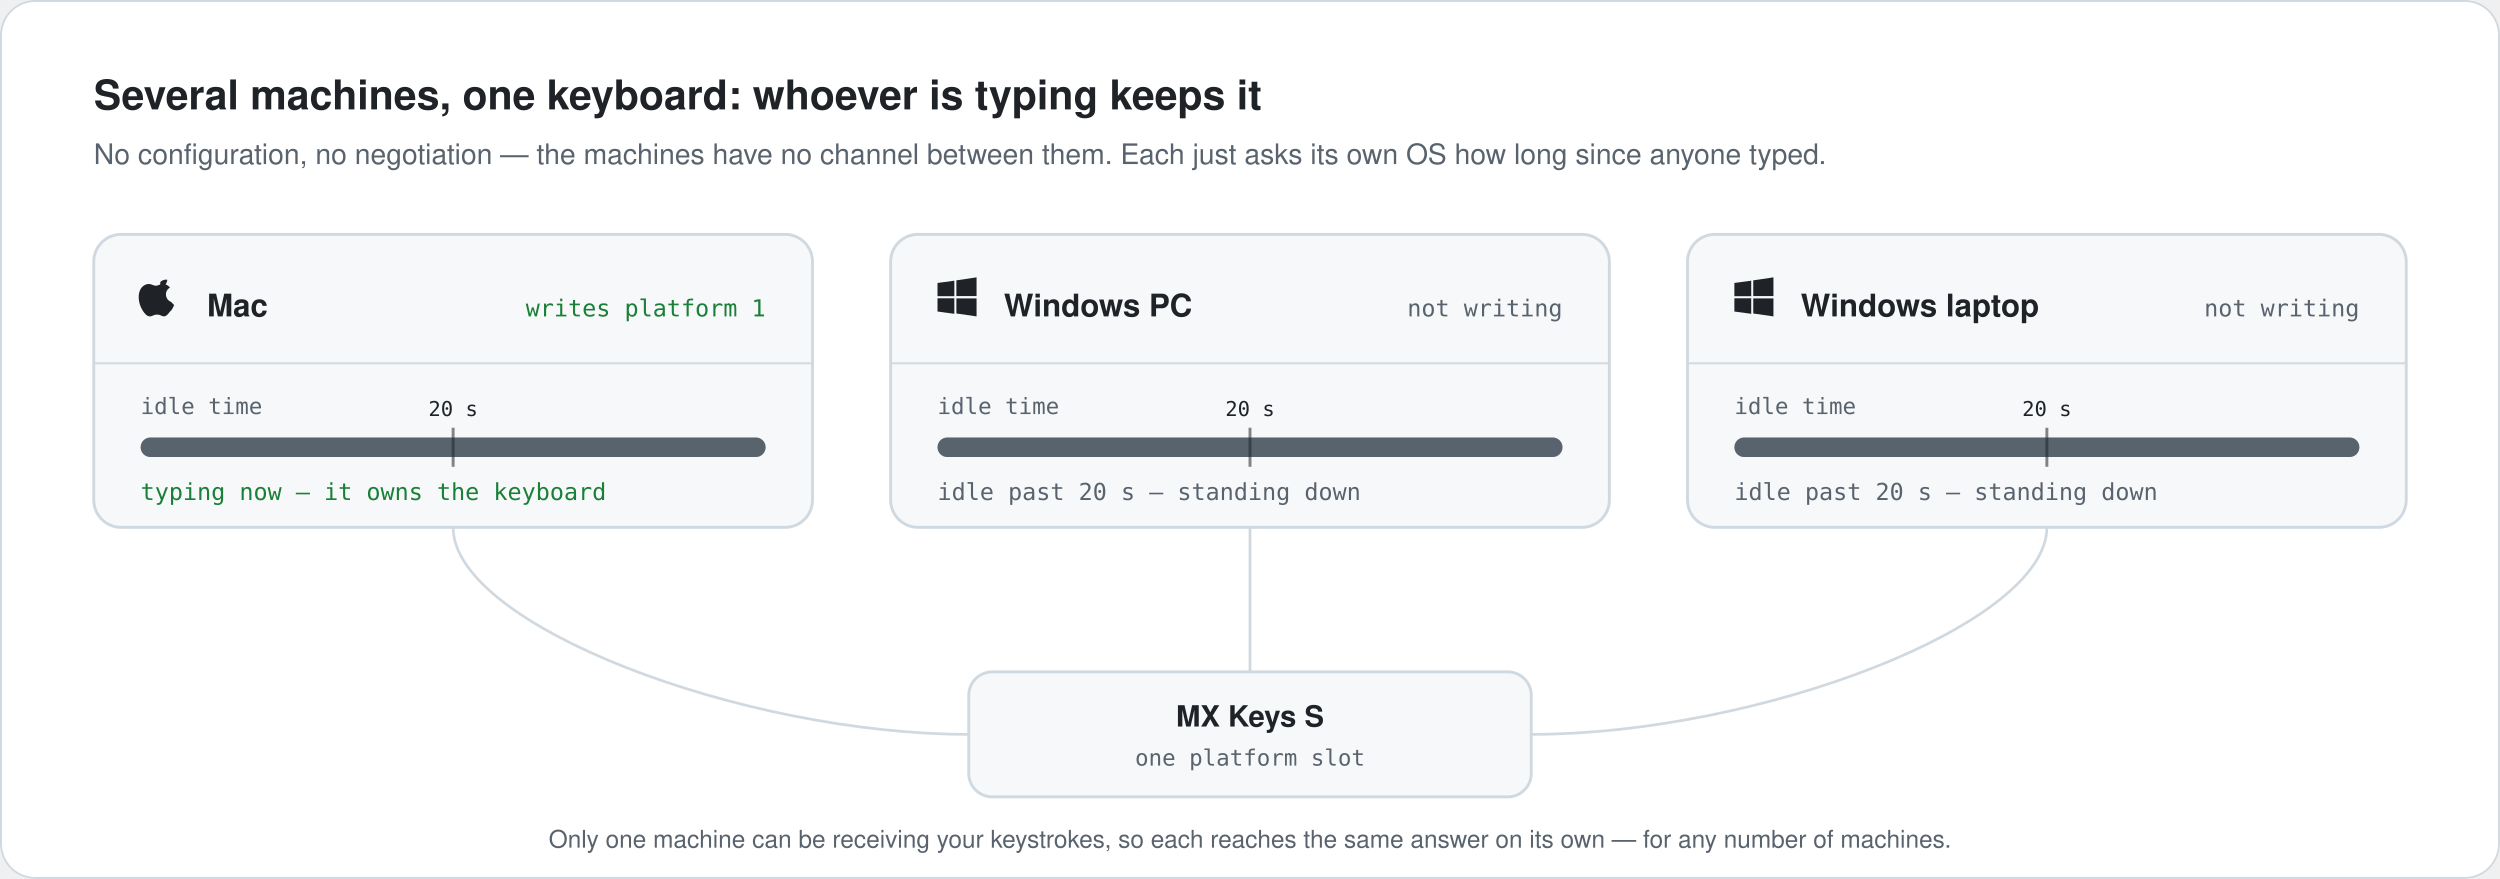
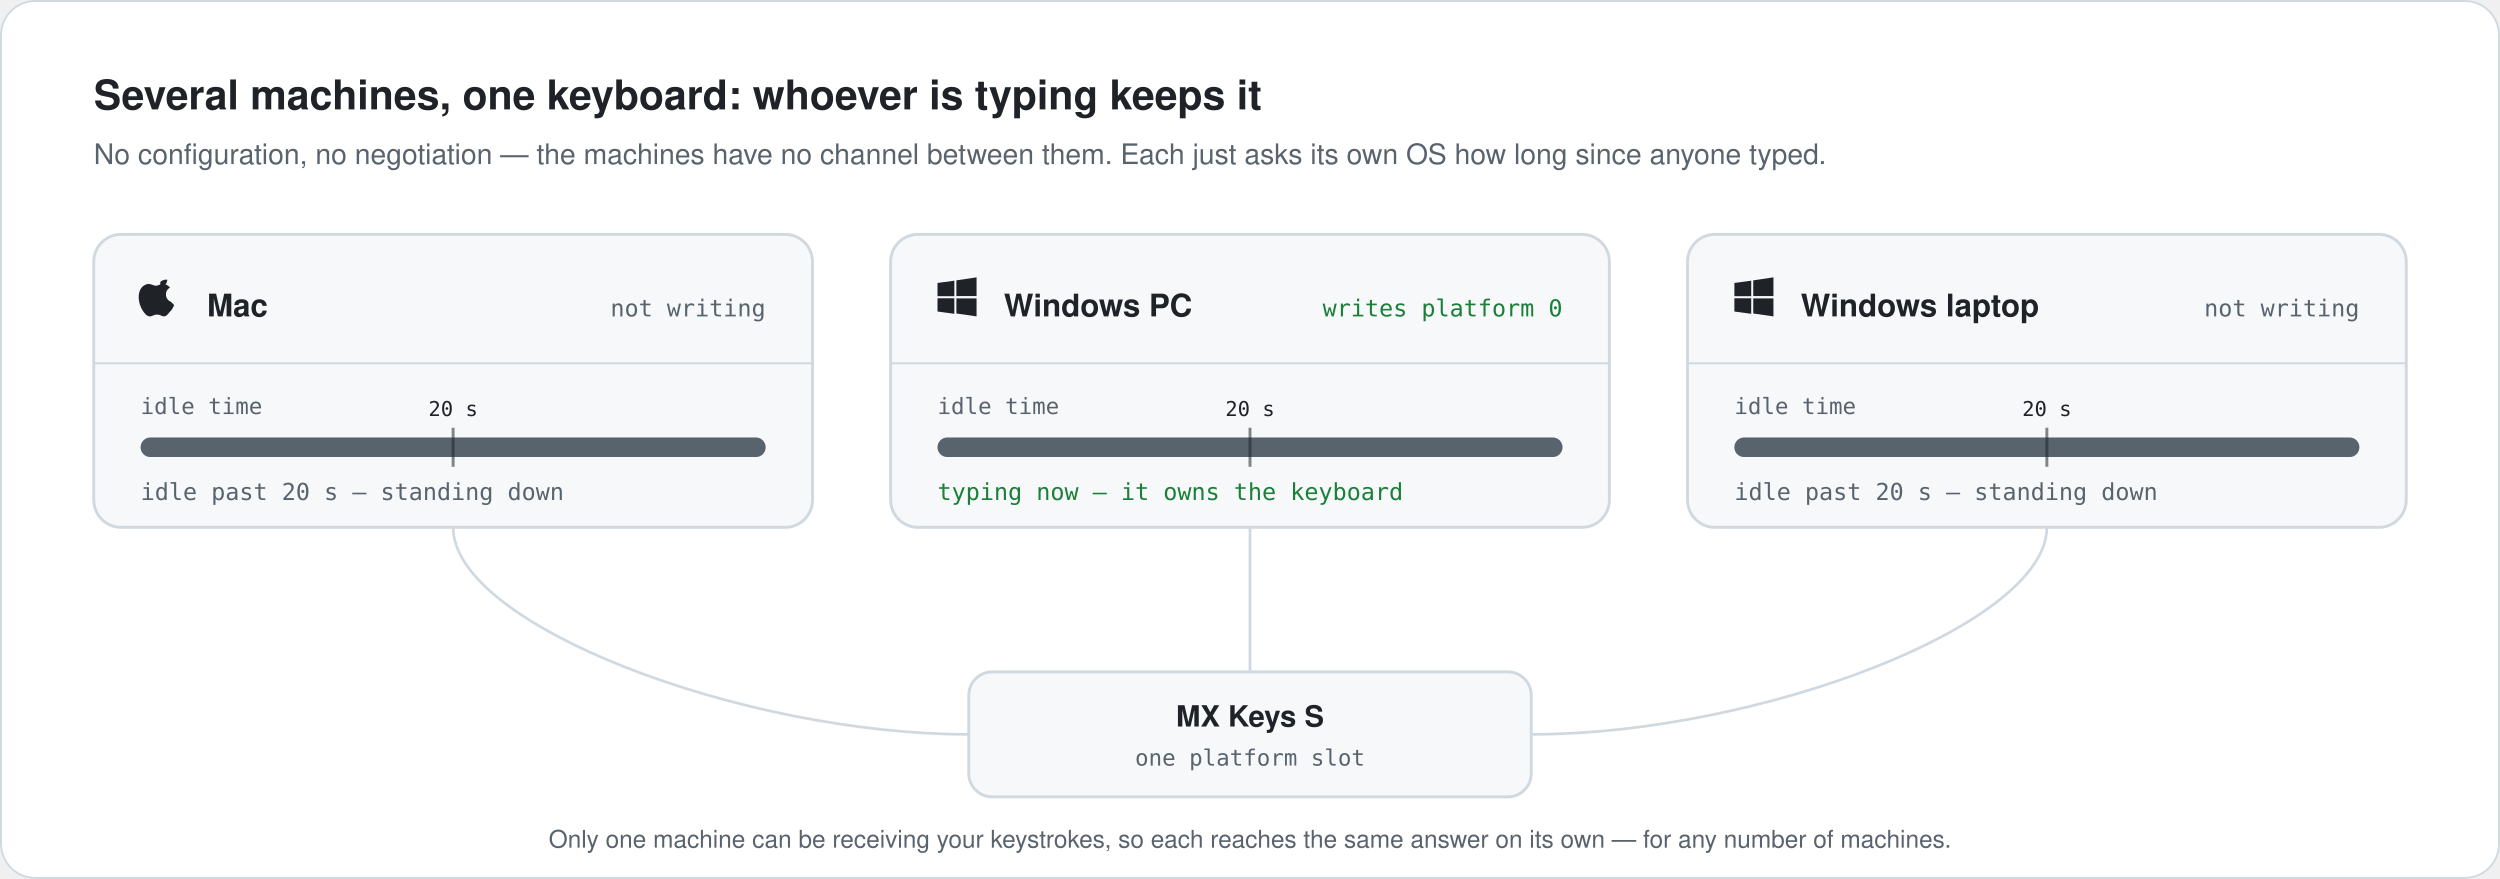
<svg xmlns="http://www.w3.org/2000/svg" viewBox="0 0 1280 450" width="1280" height="450" role="img" aria-labelledby="arbt arbd">
  <style>@keyframes pkt{to{stroke-dashoffset:-52}}.p{animation:pkt 0.8s linear infinite}@keyframes ownMac{0%{opacity:1}57.778%{opacity:1}59.444%{opacity:0}100%{opacity:0}}.ownMac{animation:ownMac 18s linear infinite}@keyframes yieldMac{0%{opacity:0}56.111%{opacity:0}57.778%{opacity:1}100%{opacity:1}}.yieldMac{animation:yieldMac 18s linear infinite}@keyframes ownPC{0%{opacity:0}44.444%{opacity:0}46.111%{opacity:1}100%{opacity:1}}.ownPC{animation:ownPC 18s linear infinite}@keyframes yieldPC{0%{opacity:1}46.111%{opacity:1}47.778%{opacity:0}100%{opacity:0}}.yieldPC{animation:yieldPC 18s linear infinite}@keyframes flowMac{0%{opacity:0}1.667%{opacity:0}3.333%{opacity:1}57.778%{opacity:1}59.444%{opacity:0}100%{opacity:0}}.flowMac{animation:flowMac 18s linear infinite}@keyframes flowPC{0%{opacity:0}46.111%{opacity:0}47.778%{opacity:1}98.889%{opacity:1}100%{opacity:0}}.flowPC{animation:flowPC 18s linear infinite}@keyframes barMac{0%{width:10px;fill:#1a7f37}11.111%{width:24px}22.222%{width:12px}33.333%{width:26px}44.444%{width:14px;fill:#1a7f37}57.778%{width:160px;fill:#1a7f37}59.722%{fill:#59636e}72.222%{width:320px;fill:#59636e}100%{width:320px;fill:#59636e}}@keyframes barPC{0%{width:320px;fill:#59636e}44.444%{width:320px;fill:#59636e}46.111%{width:12px;fill:#1a7f37}61.111%{width:26px}77.778%{width:13px}100%{width:22px;fill:#1a7f37}}.bMac{animation:barMac 18s linear infinite}.bPC{animation:barPC 18s linear infinite}@media (prefers-reduced-motion:reduce){*{animation:none!important}}</style>
  <defs>
    <marker id="arbarrow" viewBox="0 0 10 10" refX="8.5" refY="5" markerWidth="7" markerHeight="7" orient="auto-start-reverse">
      <path d="M0 0 L10 5 L0 10 z" fill="#0969da" />
    </marker>
  </defs>
  <rect width="1280" height="450" rx="18" fill="#ffffff" />
  <rect x=".5" y=".5" width="1279" height="449" rx="17.5" fill="none" stroke="#d1d9e0" />
  <text x="48" y="56" fill="#1f2328" font-family="-apple-system,BlinkMacSystemFont,Segoe UI,Helvetica,Arial,sans-serif" font-size="21" font-weight="700" text-anchor="start" opacity="1.0">Several machines, one keyboard: whoever is typing keeps it</text>
  <text x="48" y="84" fill="#59636e" font-family="-apple-system,BlinkMacSystemFont,Segoe UI,Helvetica,Arial,sans-serif" font-size="14.5" font-weight="400" text-anchor="start" opacity="1.0">No configuration, no negotiation — the machines have no channel between them. Each just asks its own OS how long since anyone typed.</text>
  <rect x="48" y="120" width="368" height="150" rx="14" fill="#f6f8fa" stroke="#d1d9e0" stroke-width="1.5" />
  <g transform="translate(72,142) scale(0.8333)">
    <path d="M16.365 1.43c0 1.14-.467 2.24-1.23 3.04-.82.86-2.15 1.52-3.26 1.43-.13-1.1.42-2.271.17-3.02.83-.85 2.27-1.47 3.32-1.45zM20.6 17.02c-.6 1.36-.89 1.97-1.66 3.17-1.081.68-2.6 3.77-4.48 3.79-1.68.01-2.11-1.09-4.38-1.08-2.27.01-2.75 1.1-4.42 1.09-1.88-.02-3.32-1.91-4.4-3.59C-1.7 15.7-2 9.68.44 6.5c1.13-1.5 2.9-2.44 4.57-2.44 1.7 0 2.77 1.09 4.36 1.09 1.55 0 2.49-1.09 4.46-1.09 1.5 0 3.09.82 4.22 2.23-3.71 2.03-3.11 7.33.55 8.73z" fill="#1f2328" />
  </g>
  <text x="106" y="162" fill="#1f2328" font-family="-apple-system,BlinkMacSystemFont,Segoe UI,Helvetica,Arial,sans-serif" font-size="16" font-weight="700" text-anchor="start" opacity="1.0">Mac</text>
  <line x1="48" y1="186" x2="416" y2="186" stroke="#d1d9e0" />
  <text x="72" y="212" fill="#59636e" font-family="ui-monospace,SFMono-Regular,SF Mono,Menlo,Consolas,monospace" font-size="11.5" font-weight="400" text-anchor="start" opacity="1.0">idle time</text>
  <rect x="72" y="224" width="320" height="10" rx="5" fill="#d1d9e0" />
  <rect x="72" y="224" width="320" height="10" rx="5" fill="#59636e" class="bMac" />
  <line x1="232" y1="219" x2="232" y2="239" stroke="#1f2328" stroke-width="1.5" opacity="0.55" />
  <text x="232" y="213" fill="#1f2328" font-family="ui-monospace,SFMono-Regular,SF Mono,Menlo,Consolas,monospace" font-size="10.5" font-weight="400" text-anchor="middle" opacity="1.0">20 s</text>
-   <g class="ownMac" opacity="1">
+   <g class="ownMac" opacity="0">
    <text x="72" y="256" fill="#1a7f37" font-family="ui-monospace,SFMono-Regular,SF Mono,Menlo,Consolas,monospace" font-size="12" font-weight="400" text-anchor="start" opacity="1.0">typing now — it owns the keyboard</text>
    <text x="392" y="162" fill="#1a7f37" font-family="ui-monospace,SFMono-Regular,SF Mono,Menlo,Consolas,monospace" font-size="12" font-weight="400" text-anchor="end" opacity="1.0">writes platform 1</text>
  </g>
-   <g class="yieldMac" opacity="0">
+   <g class="yieldMac" opacity="1">
    <text x="72" y="256" fill="#59636e" font-family="ui-monospace,SFMono-Regular,SF Mono,Menlo,Consolas,monospace" font-size="12" font-weight="400" text-anchor="start" opacity="1.0">idle past 20 s — standing down</text>
    <text x="392" y="162" fill="#59636e" font-family="ui-monospace,SFMono-Regular,SF Mono,Menlo,Consolas,monospace" font-size="12" font-weight="400" text-anchor="end" opacity="1.0">not writing</text>
  </g>
  <rect x="456" y="120" width="368" height="150" rx="14" fill="#f6f8fa" stroke="#d1d9e0" stroke-width="1.5" />
  <g transform="translate(480,142) scale(0.8333)">
    <path d="M0 3.45 10.35 2.05 10.35 11.6 0 11.6z M11.6 1.85 24 0 24 11.5 11.6 11.5z M0 12.85 10.35 12.85 10.35 22.4 0 21z M11.6 12.95 24 12.95 24 24 11.6 22.2z" fill="#1f2328" />
  </g>
  <text x="514" y="162" fill="#1f2328" font-family="-apple-system,BlinkMacSystemFont,Segoe UI,Helvetica,Arial,sans-serif" font-size="16" font-weight="700" text-anchor="start" opacity="1.0">Windows PC</text>
  <line x1="456" y1="186" x2="824" y2="186" stroke="#d1d9e0" />
  <text x="480" y="212" fill="#59636e" font-family="ui-monospace,SFMono-Regular,SF Mono,Menlo,Consolas,monospace" font-size="11.5" font-weight="400" text-anchor="start" opacity="1.0">idle time</text>
  <rect x="480" y="224" width="320" height="10" rx="5" fill="#d1d9e0" />
  <rect x="480" y="224" width="320" height="10" rx="5" fill="#59636e" class="bPC" />
  <line x1="640" y1="219" x2="640" y2="239" stroke="#1f2328" stroke-width="1.5" opacity="0.55" />
  <text x="640" y="213" fill="#1f2328" font-family="ui-monospace,SFMono-Regular,SF Mono,Menlo,Consolas,monospace" font-size="10.5" font-weight="400" text-anchor="middle" opacity="1.0">20 s</text>
-   <g class="ownPC" opacity="0">
+   <g class="ownPC" opacity="1">
    <text x="480" y="256" fill="#1a7f37" font-family="ui-monospace,SFMono-Regular,SF Mono,Menlo,Consolas,monospace" font-size="12" font-weight="400" text-anchor="start" opacity="1.0">typing now — it owns the keyboard</text>
    <text x="800" y="162" fill="#1a7f37" font-family="ui-monospace,SFMono-Regular,SF Mono,Menlo,Consolas,monospace" font-size="12" font-weight="400" text-anchor="end" opacity="1.0">writes platform 0</text>
  </g>
-   <g class="yieldPC" opacity="1">
+   <g class="yieldPC" opacity="0">
    <text x="480" y="256" fill="#59636e" font-family="ui-monospace,SFMono-Regular,SF Mono,Menlo,Consolas,monospace" font-size="12" font-weight="400" text-anchor="start" opacity="1.0">idle past 20 s — standing down</text>
    <text x="800" y="162" fill="#59636e" font-family="ui-monospace,SFMono-Regular,SF Mono,Menlo,Consolas,monospace" font-size="12" font-weight="400" text-anchor="end" opacity="1.0">not writing</text>
  </g>
  <rect x="864" y="120" width="368" height="150" rx="14" fill="#f6f8fa" stroke="#d1d9e0" stroke-width="1.5" />
  <g transform="translate(888,142) scale(0.8333)">
    <path d="M0 3.45 10.35 2.05 10.35 11.6 0 11.6z M11.6 1.85 24 0 24 11.5 11.6 11.5z M0 12.85 10.35 12.85 10.35 22.4 0 21z M11.6 12.95 24 12.95 24 24 11.6 22.2z" fill="#1f2328" />
  </g>
  <text x="922" y="162" fill="#1f2328" font-family="-apple-system,BlinkMacSystemFont,Segoe UI,Helvetica,Arial,sans-serif" font-size="16" font-weight="700" text-anchor="start" opacity="1.0">Windows laptop</text>
  <line x1="864" y1="186" x2="1232" y2="186" stroke="#d1d9e0" />
  <text x="888" y="212" fill="#59636e" font-family="ui-monospace,SFMono-Regular,SF Mono,Menlo,Consolas,monospace" font-size="11.5" font-weight="400" text-anchor="start" opacity="1.0">idle time</text>
  <rect x="888" y="224" width="320" height="10" rx="5" fill="#d1d9e0" />
  <rect x="888" y="224" width="320" height="10" rx="5" fill="#59636e" />
  <line x1="1048" y1="219" x2="1048" y2="239" stroke="#1f2328" stroke-width="1.5" opacity="0.55" />
  <text x="1048" y="213" fill="#1f2328" font-family="ui-monospace,SFMono-Regular,SF Mono,Menlo,Consolas,monospace" font-size="10.5" font-weight="400" text-anchor="middle" opacity="1.0">20 s</text>
  <g>
    <text x="888" y="256" fill="#59636e" font-family="ui-monospace,SFMono-Regular,SF Mono,Menlo,Consolas,monospace" font-size="12" font-weight="400" text-anchor="start" opacity="1.0">idle past 20 s — standing down</text>
    <text x="1208" y="162" fill="#59636e" font-family="ui-monospace,SFMono-Regular,SF Mono,Menlo,Consolas,monospace" font-size="12" font-weight="400" text-anchor="end" opacity="1.0">not writing</text>
  </g>
  <path d="M 232 270 C 232 320 380 376 496 376" fill="none" stroke="#d1d9e0" stroke-width="1.4" />
  <g class="flowMac" opacity="0">
    <path d="M 232 270 C 232 320 380 376 496 376" fill="none" stroke="#0969da" stroke-width="3.5" stroke-linecap="round" stroke-dasharray="12 40" class="p" />
  </g>
  <path d="M 640 270 L 640 344" fill="none" stroke="#d1d9e0" stroke-width="1.4" />
  <g class="flowPC" opacity="0">
    <path d="M 640 270 L 640 344" fill="none" stroke="#0969da" stroke-width="3.5" stroke-linecap="round" stroke-dasharray="12 40" class="p" />
  </g>
  <path d="M 1048 270 C 1048 320 900 376 784 376" fill="none" stroke="#d1d9e0" stroke-width="1.4" />
  <rect x="496" y="344" width="288" height="64" rx="12" fill="#f6f8fa" stroke="#d1d9e0" stroke-width="1.5" />
  <text x="640" y="372" fill="#1f2328" font-family="-apple-system,BlinkMacSystemFont,Segoe UI,Helvetica,Arial,sans-serif" font-size="15" font-weight="700" text-anchor="middle" opacity="1.0">MX Keys S</text>
  <text x="640" y="392" fill="#59636e" font-family="ui-monospace,SFMono-Regular,SF Mono,Menlo,Consolas,monospace" font-size="11.5" font-weight="400" text-anchor="middle" opacity="1.0">one platform slot</text>
  <text x="640" y="434" fill="#59636e" font-family="-apple-system,BlinkMacSystemFont,Segoe UI,Helvetica,Arial,sans-serif" font-size="12.5" font-weight="400" text-anchor="middle" opacity="1.0">Only one machine can be receiving your keystrokes, so each reaches the same answer on its own — for any number of machines.</text>
</svg>
